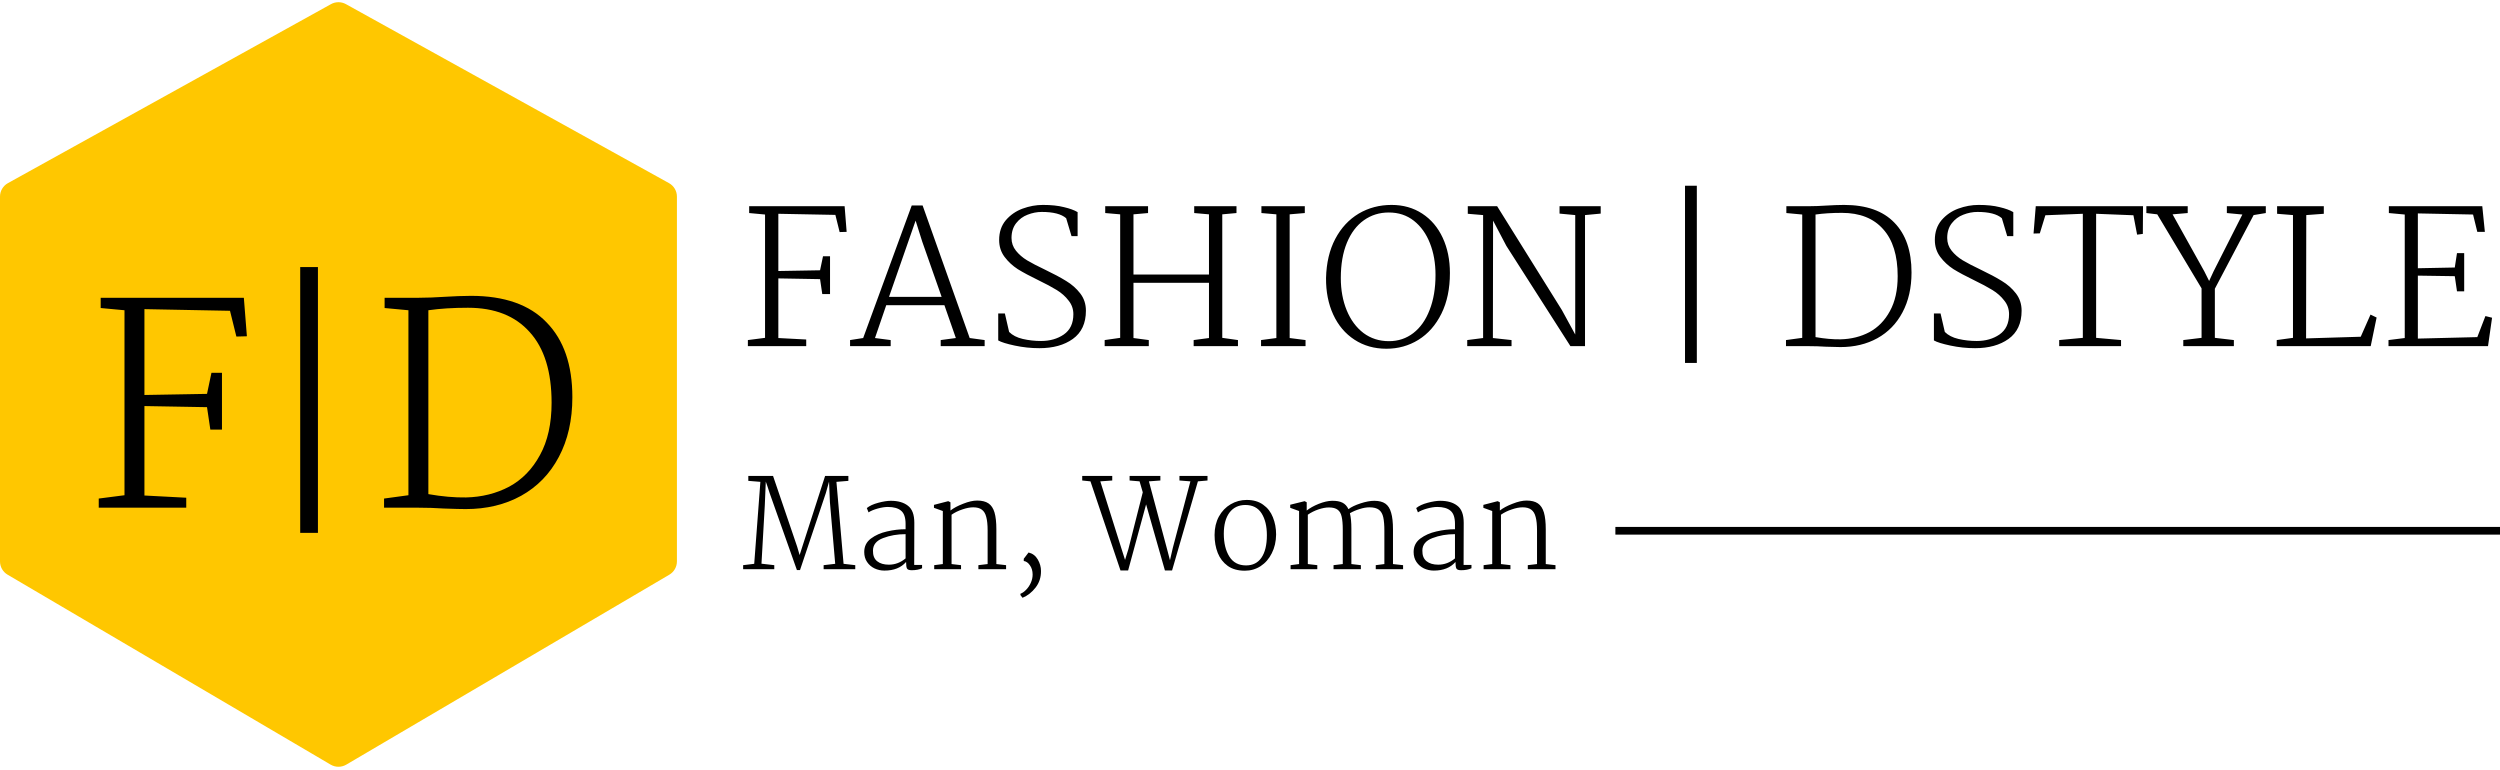
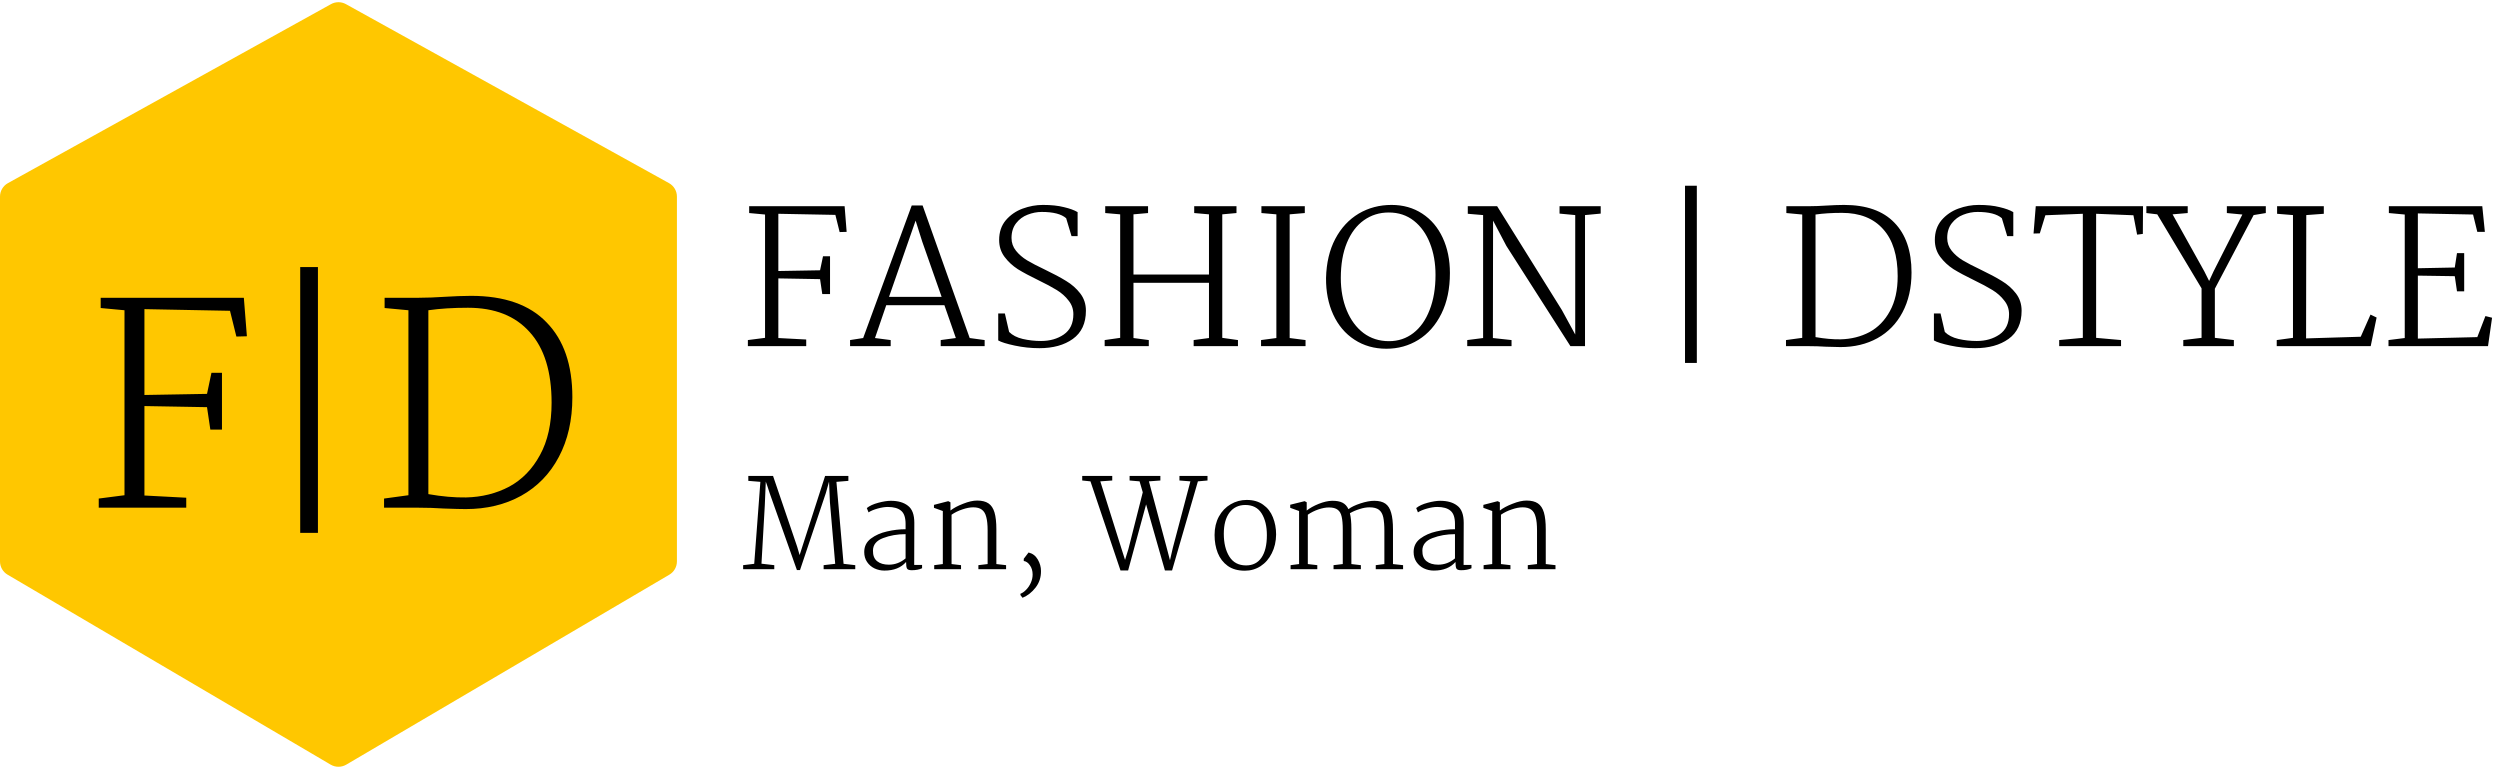
<svg xmlns="http://www.w3.org/2000/svg" width="325" height="100" viewBox="0 0 325 100" fill="none">
  <path d="M1.031 23.807L43.031 0.537C43.634 0.203 44.366 0.203 44.969 0.537L86.969 23.807C87.605 24.159 88 24.829 88 25.556V72.985C88 73.694 87.625 74.35 87.014 74.709L45.014 99.404C44.388 99.772 43.612 99.772 42.986 99.404L0.986 74.709C0.375 74.35 0 73.694 0 72.985V25.556C0 24.829 0.395 24.159 1.031 23.807Z" fill="#FFC700" />
  <path d="M99.456 43.92V27.888L97.392 27.696V26.808H109.8L110.064 30.144L109.152 30.168L108.6 27.936L101.184 27.792V35.232L106.608 35.136L106.992 33.312H107.904V38.232H106.896L106.608 36.288L101.184 36.192V43.944L104.808 44.136V45H97.224V44.208L99.456 43.92ZM112.212 43.944L118.524 26.712H119.94L126.06 43.944L128.004 44.208V45H122.292V44.208L124.26 43.944L122.772 39.672H115.212L113.748 43.944L115.788 44.208V45H110.508V44.208L112.212 43.944ZM119.892 31.416L119.028 28.68L115.572 38.592H122.412L119.892 31.416ZM135.121 45.264C134.049 45.264 132.985 45.152 131.929 44.928C130.873 44.704 130.153 44.48 129.769 44.256V40.752H130.633L131.185 43.152C131.617 43.584 132.209 43.888 132.961 44.064C133.729 44.24 134.521 44.328 135.337 44.328C136.489 44.328 137.473 44.048 138.289 43.488C139.121 42.912 139.537 42.032 139.537 40.848C139.537 40.176 139.329 39.584 138.913 39.072C138.513 38.544 138.001 38.088 137.377 37.704C136.753 37.32 135.945 36.888 134.953 36.408C133.897 35.896 133.017 35.424 132.313 34.992C131.625 34.544 131.049 34.008 130.585 33.384C130.121 32.76 129.889 32.032 129.889 31.2C129.889 30.176 130.177 29.32 130.753 28.632C131.345 27.944 132.073 27.44 132.937 27.12C133.817 26.8 134.697 26.64 135.577 26.64C136.649 26.64 137.561 26.736 138.313 26.928C139.065 27.104 139.657 27.32 140.089 27.576V30.696H139.297L138.601 28.368C137.977 27.824 136.921 27.552 135.433 27.552C134.809 27.552 134.193 27.672 133.585 27.912C132.993 28.136 132.497 28.504 132.097 29.016C131.697 29.528 131.497 30.168 131.497 30.936C131.497 31.56 131.689 32.112 132.073 32.592C132.457 33.072 132.937 33.488 133.513 33.84C134.105 34.192 134.873 34.592 135.817 35.04C136.953 35.584 137.881 36.08 138.601 36.528C139.321 36.96 139.929 37.496 140.425 38.136C140.921 38.776 141.169 39.528 141.169 40.392C141.169 42.024 140.601 43.248 139.465 44.064C138.345 44.864 136.897 45.264 135.121 45.264ZM145.623 43.92V27.864L143.679 27.696V26.808H149.247V27.696L147.351 27.864V35.688H157.167V27.864L155.247 27.696V26.808H160.743V27.696L158.895 27.864V43.92L160.935 44.208V45H155.175V44.208L157.167 43.944V36.768H147.351V43.944L149.343 44.208V45H143.607V44.208L145.623 43.92ZM165.928 43.944V27.864L163.984 27.696V26.808H169.624V27.696L167.656 27.864V43.944L169.72 44.208V45H163.936V44.208L165.928 43.944ZM180.905 26.64C182.409 26.64 183.737 27.016 184.889 27.768C186.041 28.52 186.929 29.568 187.553 30.912C188.177 32.256 188.489 33.784 188.489 35.496C188.489 37.528 188.121 39.288 187.385 40.776C186.649 42.264 185.649 43.4 184.385 44.184C183.137 44.952 181.753 45.336 180.233 45.336C178.665 45.336 177.281 44.944 176.081 44.16C174.881 43.376 173.961 42.288 173.321 40.896C172.681 39.504 172.369 37.92 172.385 36.144C172.433 34.176 172.833 32.48 173.585 31.056C174.337 29.632 175.353 28.536 176.633 27.768C177.913 27.016 179.337 26.64 180.905 26.64ZM180.545 27.624C179.329 27.624 178.249 27.96 177.305 28.632C176.361 29.304 175.625 30.28 175.097 31.56C174.569 32.84 174.305 34.368 174.305 36.144C174.305 37.696 174.561 39.096 175.073 40.344C175.585 41.592 176.313 42.576 177.257 43.296C178.201 44 179.305 44.352 180.569 44.352C181.769 44.352 182.825 44 183.737 43.296C184.649 42.592 185.353 41.592 185.849 40.296C186.361 39 186.617 37.48 186.617 35.736C186.617 34.216 186.377 32.848 185.897 31.632C185.417 30.4 184.721 29.424 183.809 28.704C182.897 27.984 181.809 27.624 180.545 27.624ZM208.092 27.768L206.052 27.96V45H204.156L195.828 31.968L194.1 28.68L194.076 43.944L196.5 44.208V45H190.74V44.208L192.804 43.944V27.96L190.812 27.792V26.808H194.628L203.052 40.32L204.78 43.488V27.96L202.74 27.768V26.808H208.092V27.768ZM220.588 24.144V47.184H219.052V24.144H220.588ZM234.29 43.92V27.888L232.226 27.696V26.808H235.13C235.818 26.808 236.658 26.776 237.65 26.712C237.89 26.696 238.21 26.68 238.61 26.664C239.026 26.648 239.394 26.64 239.714 26.64C242.61 26.64 244.794 27.408 246.266 28.944C247.754 30.464 248.498 32.624 248.498 35.424C248.498 37.408 248.106 39.136 247.322 40.608C246.554 42.064 245.466 43.184 244.058 43.968C242.666 44.736 241.066 45.12 239.258 45.12C238.89 45.12 238.258 45.104 237.362 45.072C236.626 45.024 235.89 45 235.154 45H232.178V44.208L234.29 43.92ZM236.018 43.824C237.202 44.032 238.29 44.128 239.282 44.112C240.658 44.08 241.906 43.768 243.026 43.176C244.146 42.568 245.034 41.656 245.69 40.44C246.362 39.224 246.698 37.712 246.698 35.904C246.698 33.216 246.066 31.176 244.802 29.784C243.554 28.376 241.77 27.672 239.45 27.672C238.17 27.672 237.026 27.744 236.018 27.888V43.824ZM256.761 45.264C255.689 45.264 254.625 45.152 253.569 44.928C252.513 44.704 251.793 44.48 251.409 44.256V40.752H252.273L252.825 43.152C253.257 43.584 253.849 43.888 254.601 44.064C255.369 44.24 256.161 44.328 256.977 44.328C258.129 44.328 259.113 44.048 259.929 43.488C260.761 42.912 261.177 42.032 261.177 40.848C261.177 40.176 260.969 39.584 260.553 39.072C260.153 38.544 259.641 38.088 259.017 37.704C258.393 37.32 257.585 36.888 256.593 36.408C255.537 35.896 254.657 35.424 253.953 34.992C253.265 34.544 252.689 34.008 252.225 33.384C251.761 32.76 251.529 32.032 251.529 31.2C251.529 30.176 251.817 29.32 252.393 28.632C252.985 27.944 253.713 27.44 254.577 27.12C255.457 26.8 256.337 26.64 257.217 26.64C258.289 26.64 259.201 26.736 259.953 26.928C260.705 27.104 261.297 27.32 261.729 27.576V30.696H260.937L260.241 28.368C259.617 27.824 258.561 27.552 257.073 27.552C256.449 27.552 255.833 27.672 255.225 27.912C254.633 28.136 254.137 28.504 253.737 29.016C253.337 29.528 253.137 30.168 253.137 30.936C253.137 31.56 253.329 32.112 253.713 32.592C254.097 33.072 254.577 33.488 255.153 33.84C255.745 34.192 256.513 34.592 257.457 35.04C258.593 35.584 259.521 36.08 260.241 36.528C260.961 36.96 261.569 37.496 262.065 38.136C262.561 38.776 262.809 39.528 262.809 40.392C262.809 42.024 262.241 43.248 261.105 44.064C259.985 44.864 258.537 45.264 256.761 45.264ZM270.768 43.92V27.792L265.896 27.984L265.176 30.336L264.36 30.36L264.648 26.808H278.592L278.568 30.408L277.824 30.504L277.344 27.984L272.496 27.792V43.92L275.736 44.208V45H267.696V44.208L270.768 43.92ZM286.203 43.92V37.488L280.443 27.864L279.027 27.696V26.808H284.403V27.696L282.435 27.864L286.563 35.28L287.187 36.528L287.763 35.28L291.507 27.888L289.491 27.696V26.808H294.555V27.696L292.971 27.96L287.931 37.536V43.92L290.403 44.208V45H283.827V44.208L286.203 43.92ZM298.087 43.92V27.96L296.023 27.792V26.808H302.095V27.792L299.815 27.96L299.791 43.992L306.895 43.776L308.167 40.896L308.959 41.28L308.191 45H295.975V44.208L298.087 43.92ZM312.617 43.944V27.888L310.553 27.696V26.808H322.697L323.033 30.144H322.049L321.497 27.888L314.321 27.744V34.872L319.121 34.776L319.409 32.904H320.345V37.872H319.409L319.121 35.904L314.321 35.832V44.016L322.049 43.824L323.105 41.088L323.969 41.304L323.441 45H310.505V44.208L312.617 43.944Z" fill="black" />
  <path d="M16.184 64.38V40.332L13.088 40.044V38.712H31.7L32.096 43.716L30.728 43.752L29.9 40.404L18.776 40.188V51.348L26.912 51.204L27.488 48.468H28.856V55.848H27.344L26.912 52.932L18.776 52.788V64.416L24.212 64.704V66H12.836V64.812L16.184 64.38ZM41.331 34.716V69.276H39.027V34.716H41.331ZM53.095 64.38V40.332L49.999 40.044V38.712H54.355C55.387 38.712 56.647 38.664 58.135 38.568C58.495 38.544 58.975 38.52 59.575 38.496C60.199 38.472 60.751 38.46 61.231 38.46C65.575 38.46 68.851 39.612 71.059 41.916C73.291 44.196 74.407 47.436 74.407 51.636C74.407 54.612 73.819 57.204 72.643 59.412C71.491 61.596 69.859 63.276 67.747 64.452C65.659 65.604 63.259 66.18 60.547 66.18C59.995 66.18 59.047 66.156 57.703 66.108C56.599 66.036 55.495 66 54.391 66H49.927V64.812L53.095 64.38ZM55.687 64.236C57.463 64.548 59.095 64.692 60.583 64.668C62.647 64.62 64.519 64.152 66.199 63.264C67.879 62.352 69.211 60.984 70.195 59.16C71.203 57.336 71.707 55.068 71.707 52.356C71.707 48.324 70.759 45.264 68.863 43.176C66.991 41.064 64.315 40.008 60.835 40.008C58.915 40.008 57.199 40.116 55.687 40.332V64.236Z" fill="black" />
  <path d="M98.048 73.296L98.848 62.64L97.28 62.512V61.872H100.496L103.632 71.072L103.952 72.16L104.304 71.056L107.264 61.872H110.288V62.512L108.736 62.64L109.664 73.296L111.184 73.472V74H107.072V73.472L108.576 73.296L107.888 65.264L107.776 62.608L107.36 64.096L104 74.112H103.6L100.352 64.944C100.16 64.421 99.968 63.856 99.776 63.248L99.552 62.608L99.424 65.68L98.992 73.28L100.656 73.472V74H96.608V73.472L98.048 73.296ZM115.806 65.104C116.744 65.104 117.486 65.317 118.03 65.744C118.584 66.16 118.862 66.901 118.862 67.968L118.846 73.44H119.87V73.872C119.507 74.043 119.059 74.128 118.526 74.128C118.206 74.128 118.003 74.059 117.918 73.92C117.832 73.781 117.79 73.493 117.79 73.056C117.139 73.803 116.2 74.176 114.974 74.176C114.515 74.176 114.083 74.08 113.678 73.888C113.283 73.696 112.963 73.419 112.718 73.056C112.472 72.693 112.35 72.261 112.35 71.76C112.35 71.035 112.638 70.453 113.214 70.016C113.8 69.579 114.499 69.269 115.31 69.088C116.131 68.896 116.936 68.8 117.726 68.8V68.112C117.726 67.291 117.534 66.72 117.15 66.4C116.766 66.069 116.19 65.904 115.422 65.904C115.038 65.904 114.595 65.973 114.094 66.112C113.592 66.251 113.198 66.416 112.91 66.608L112.686 66.048C113.038 65.76 113.534 65.531 114.174 65.36C114.814 65.189 115.358 65.104 115.806 65.104ZM117.726 69.44C116.659 69.44 115.683 69.611 114.798 69.952C113.923 70.283 113.486 70.827 113.486 71.584C113.475 72.203 113.656 72.661 114.03 72.96C114.403 73.259 114.91 73.408 115.549 73.408C116.35 73.408 117.075 73.136 117.726 72.592V69.44ZM122.567 73.328V66.432L121.415 66.016V65.632L123.271 65.152L123.559 65.296V66.368C123.964 66.048 124.514 65.755 125.207 65.488C125.9 65.211 126.508 65.072 127.031 65.072C127.65 65.072 128.14 65.195 128.503 65.44C128.866 65.685 129.127 66.08 129.287 66.624C129.447 67.168 129.527 67.899 129.527 68.816V73.328L130.791 73.472V74H127.191V73.472L128.391 73.328V68.96C128.391 68.224 128.332 67.643 128.215 67.216C128.108 66.779 127.916 66.459 127.639 66.256C127.372 66.053 126.999 65.952 126.519 65.952C126.103 65.952 125.634 66.043 125.111 66.224C124.588 66.395 124.119 66.624 123.703 66.912V73.328L124.935 73.472V74H121.447V73.472L122.567 73.328ZM133.713 71.824C134.236 71.952 134.636 72.256 134.913 72.736C135.191 73.216 135.329 73.712 135.329 74.224C135.34 75.045 135.105 75.765 134.625 76.384C134.145 77.003 133.58 77.445 132.929 77.712L132.657 77.36V77.184C132.903 77.099 133.148 76.928 133.393 76.672C133.639 76.427 133.841 76.128 134.001 75.776C134.161 75.424 134.241 75.061 134.241 74.688C134.241 74.219 134.124 73.819 133.889 73.488C133.665 73.157 133.399 72.971 133.089 72.928V72.64L133.713 71.824ZM140.688 62.464V61.872H144.592V62.464L143.04 62.576L145.792 71.328L146.256 72.784L146.688 71.392L148.56 64L148.144 62.576L146.848 62.464V61.872H150.848V62.464L149.36 62.576L151.728 71.424L152.096 72.832L152.464 71.232L154.752 62.576L153.328 62.464V61.872H156.976V62.464L155.728 62.576L152.368 74.16H151.44L148.992 65.568L146.656 74.16H145.664L141.76 62.576L140.688 62.464ZM162.07 64.992C162.934 64.992 163.649 65.2 164.214 65.616C164.79 66.021 165.211 66.565 165.478 67.248C165.755 67.931 165.894 68.677 165.894 69.488C165.883 70.395 165.697 71.205 165.334 71.92C164.982 72.635 164.497 73.195 163.878 73.6C163.27 73.995 162.587 74.192 161.83 74.192C160.934 74.192 160.193 73.984 159.606 73.568C159.019 73.141 158.587 72.581 158.31 71.888C158.033 71.184 157.894 70.405 157.894 69.552C157.894 68.645 158.081 67.845 158.454 67.152C158.838 66.459 159.35 65.925 159.99 65.552C160.63 65.179 161.323 64.992 162.07 64.992ZM161.894 65.648C161.019 65.648 160.331 65.979 159.83 66.64C159.339 67.301 159.094 68.219 159.094 69.392C159.094 70.597 159.334 71.584 159.814 72.352C160.294 73.12 161.019 73.504 161.99 73.504C162.865 73.504 163.531 73.168 163.99 72.496C164.459 71.813 164.694 70.837 164.694 69.568C164.694 68.405 164.465 67.461 164.006 66.736C163.547 66.011 162.843 65.648 161.894 65.648ZM168.88 73.328V66.432L167.728 66.016V65.616L169.6 65.152L169.872 65.296V66.368C170.277 66.048 170.794 65.76 171.424 65.504C172.064 65.248 172.64 65.115 173.152 65.104C173.717 65.093 174.17 65.173 174.512 65.344C174.853 65.515 175.114 65.797 175.296 66.192C175.658 65.915 176.181 65.664 176.864 65.44C177.546 65.216 178.144 65.104 178.656 65.104C179.264 65.104 179.744 65.227 180.096 65.472C180.448 65.717 180.698 66.112 180.848 66.656C181.008 67.189 181.088 67.915 181.088 68.832V73.328L182.4 73.472V74H178.848V73.472L179.968 73.328V69.024C179.968 68.267 179.92 67.675 179.824 67.248C179.728 66.811 179.541 66.485 179.264 66.272C178.986 66.059 178.576 65.952 178.032 65.952C177.637 65.952 177.21 66.027 176.752 66.176C176.293 66.315 175.872 66.496 175.488 66.72C175.616 67.232 175.68 67.909 175.68 68.752V73.328L176.912 73.472V74H173.36V73.472L174.56 73.328V68.88C174.56 68.144 174.512 67.573 174.416 67.168C174.33 66.763 174.16 66.464 173.904 66.272C173.648 66.069 173.264 65.968 172.752 65.968C172.357 65.968 171.904 66.053 171.391 66.224C170.89 66.395 170.432 66.624 170.016 66.912V73.328L171.248 73.472V74H167.776V73.472L168.88 73.328ZM187.227 65.104C188.166 65.104 188.907 65.317 189.451 65.744C190.006 66.16 190.283 66.901 190.283 67.968L190.267 73.44H191.291V73.872C190.929 74.043 190.481 74.128 189.947 74.128C189.627 74.128 189.425 74.059 189.339 73.92C189.254 73.781 189.211 73.493 189.211 73.056C188.561 73.803 187.622 74.176 186.395 74.176C185.937 74.176 185.505 74.08 185.099 73.888C184.705 73.696 184.385 73.419 184.139 73.056C183.894 72.693 183.771 72.261 183.771 71.76C183.771 71.035 184.059 70.453 184.635 70.016C185.222 69.579 185.921 69.269 186.731 69.088C187.553 68.896 188.358 68.8 189.147 68.8V68.112C189.147 67.291 188.955 66.72 188.571 66.4C188.187 66.069 187.611 65.904 186.843 65.904C186.459 65.904 186.017 65.973 185.515 66.112C185.014 66.251 184.619 66.416 184.331 66.608L184.107 66.048C184.459 65.76 184.955 65.531 185.595 65.36C186.235 65.189 186.779 65.104 187.227 65.104ZM189.147 69.44C188.081 69.44 187.105 69.611 186.219 69.952C185.345 70.283 184.907 70.827 184.907 71.584C184.897 72.203 185.078 72.661 185.451 72.96C185.825 73.259 186.331 73.408 186.971 73.408C187.771 73.408 188.497 73.136 189.147 72.592V69.44ZM193.989 73.328V66.432L192.837 66.016V65.632L194.693 65.152L194.981 65.296V66.368C195.386 66.048 195.936 65.755 196.629 65.488C197.322 65.211 197.93 65.072 198.453 65.072C199.072 65.072 199.562 65.195 199.925 65.44C200.288 65.685 200.549 66.08 200.709 66.624C200.869 67.168 200.949 67.899 200.949 68.816V73.328L202.213 73.472V74H198.613V73.472L199.813 73.328V68.96C199.813 68.224 199.754 67.643 199.637 67.216C199.53 66.779 199.338 66.459 199.061 66.256C198.794 66.053 198.421 65.952 197.941 65.952C197.525 65.952 197.056 66.043 196.533 66.224C196.01 66.395 195.541 66.624 195.125 66.912V73.328L196.357 73.472V74H192.869V73.472L193.989 73.328Z" fill="black" />
-   <path d="M210 69H325" stroke="black" />
</svg>
